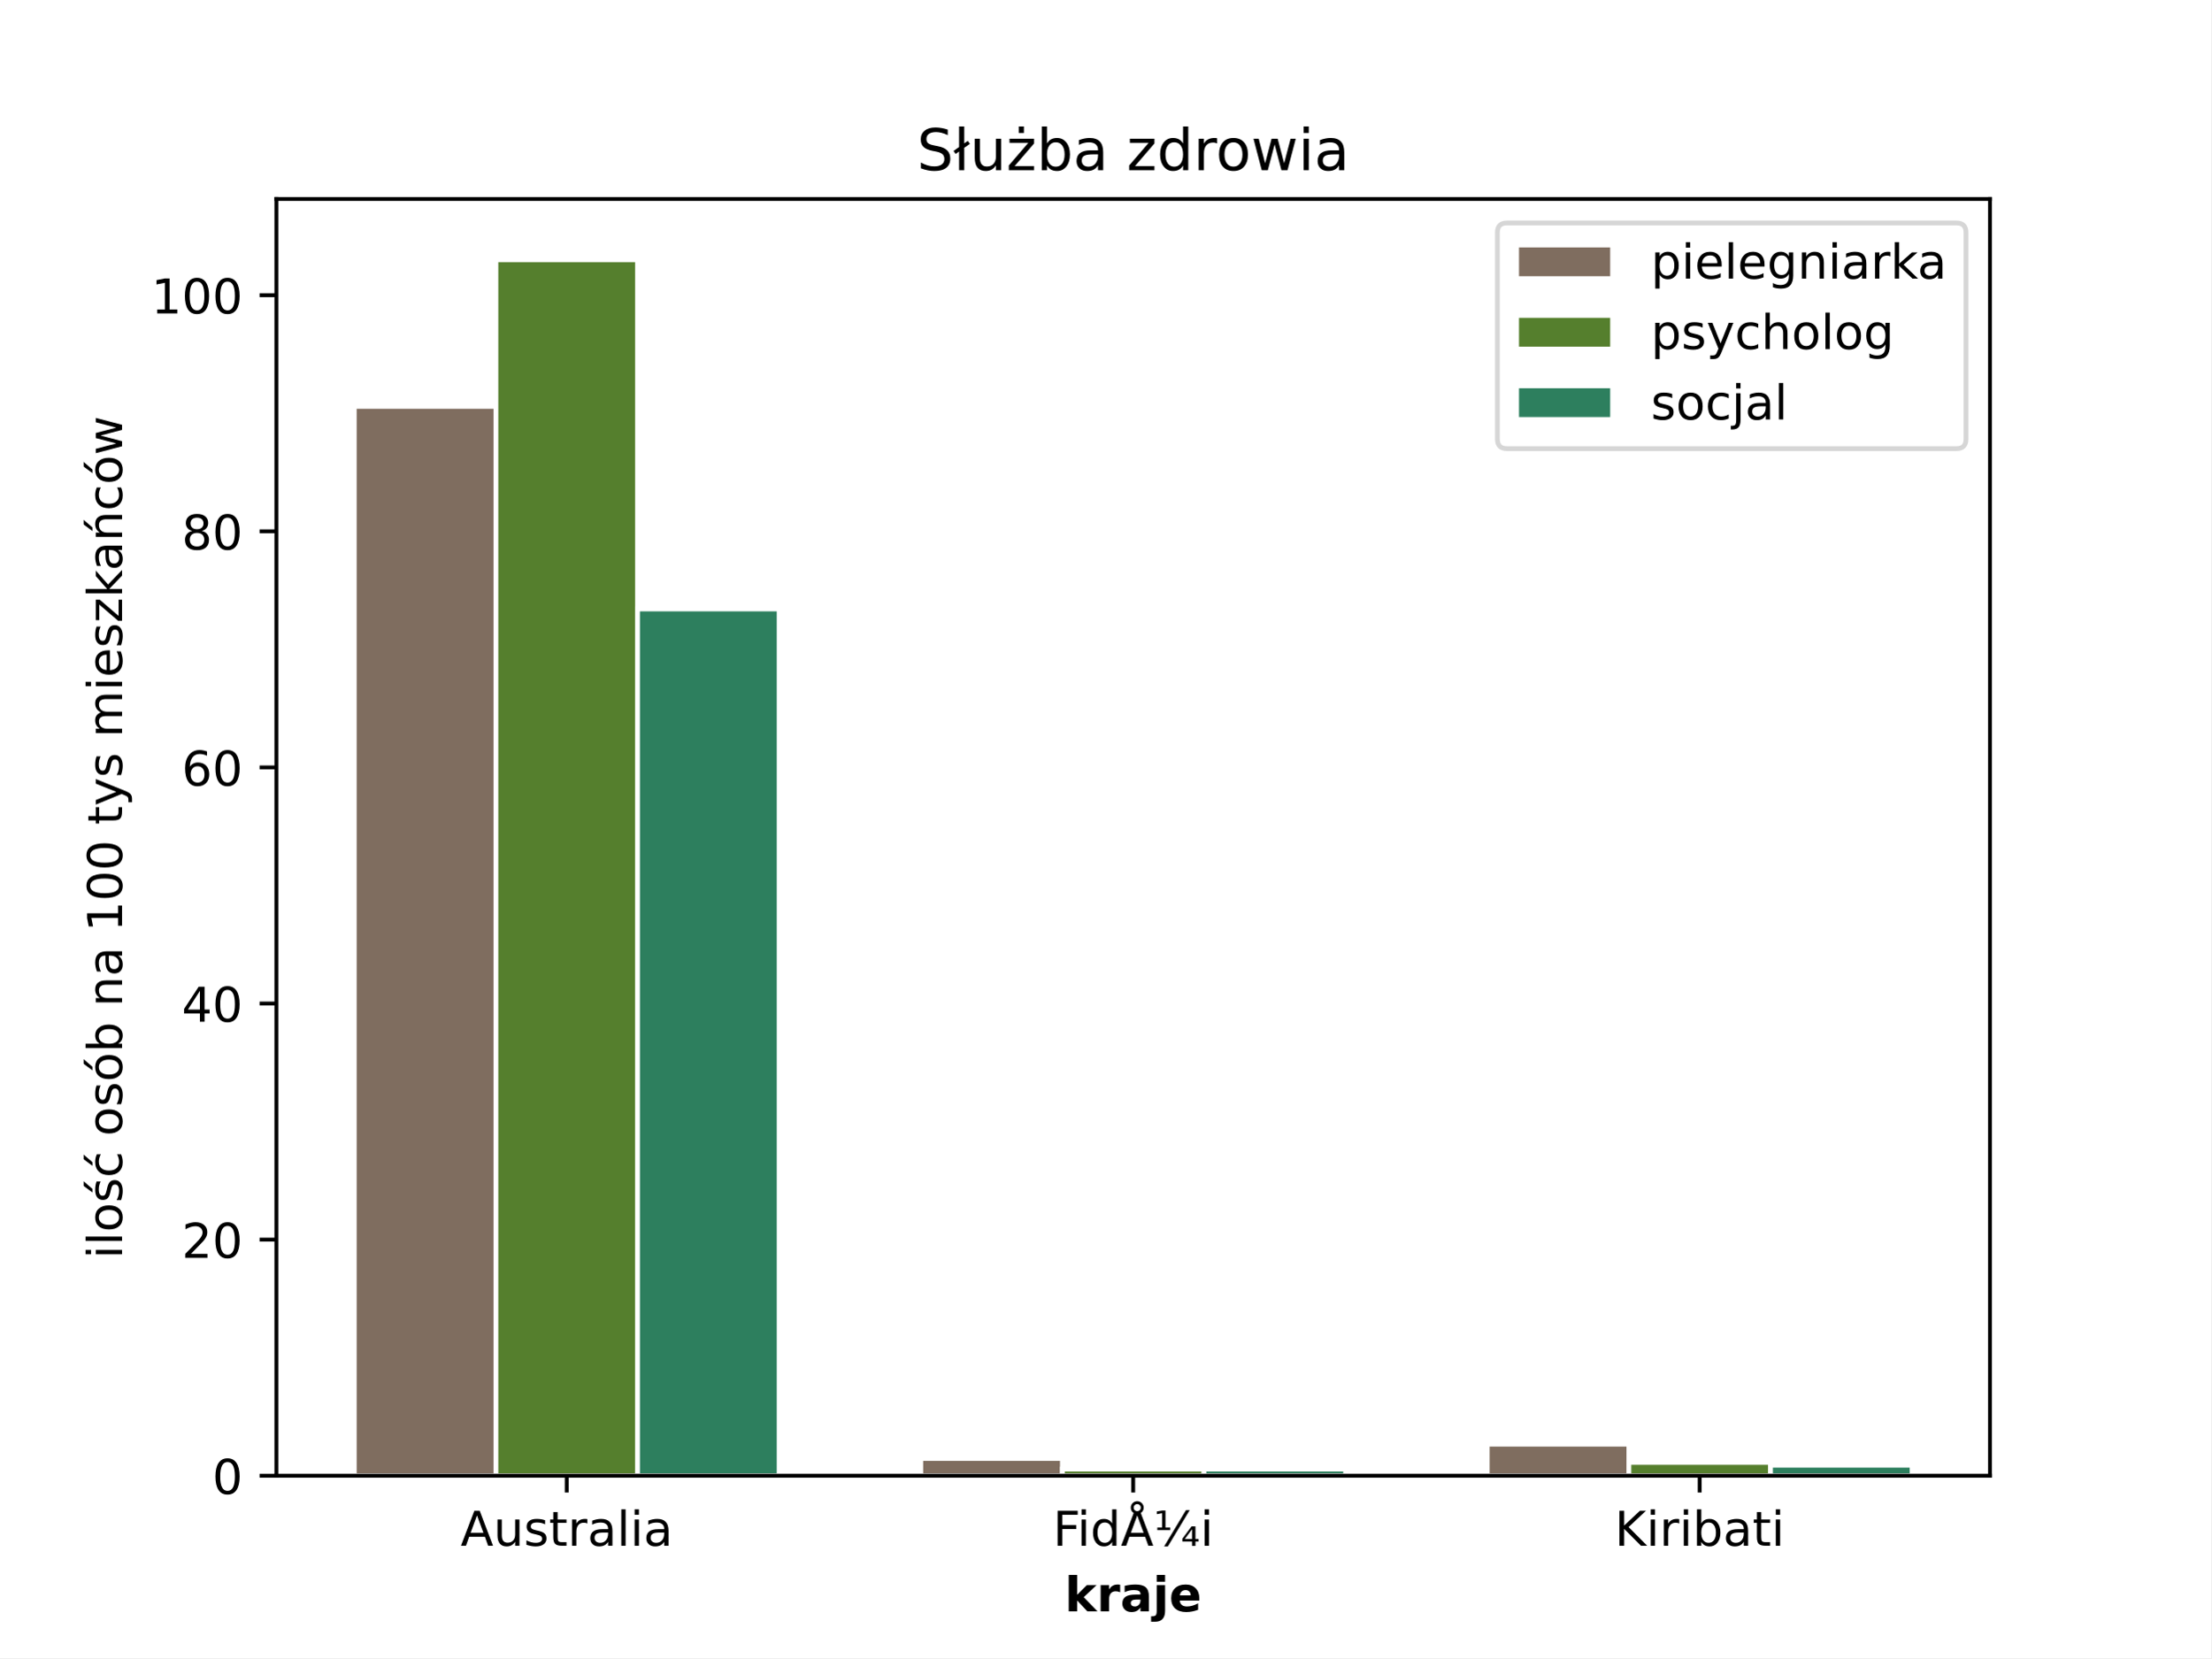
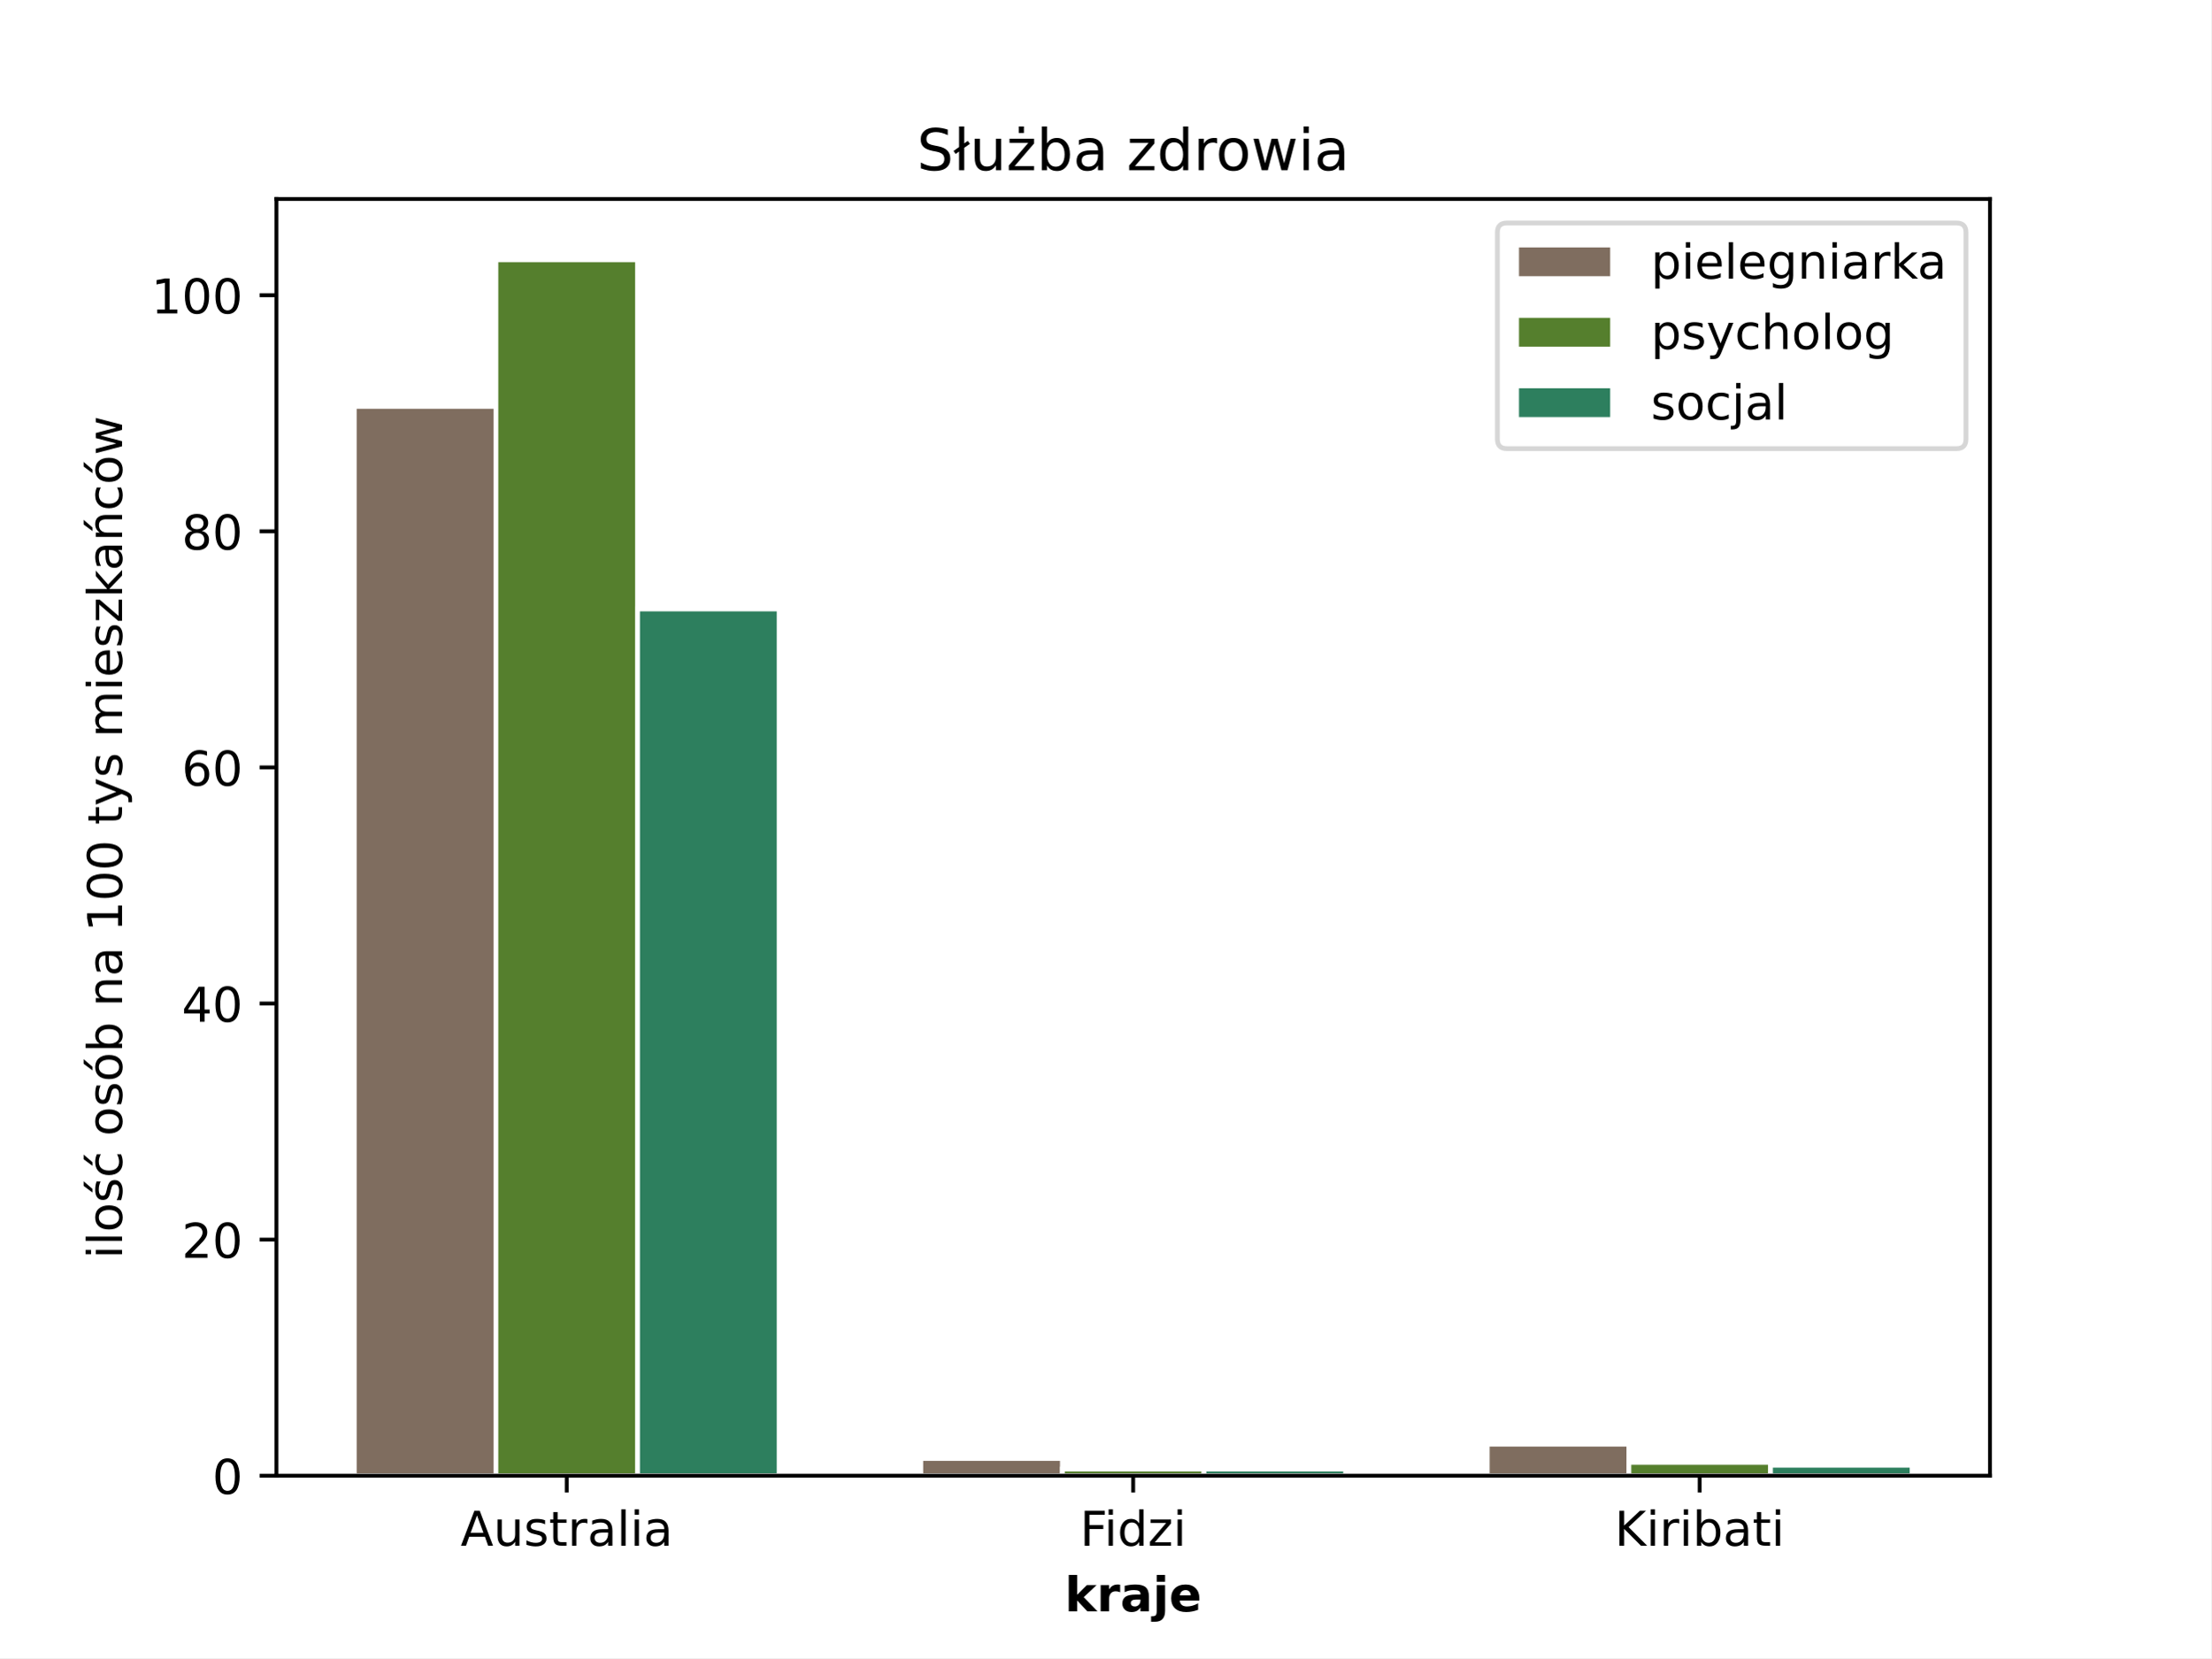
<svg xmlns="http://www.w3.org/2000/svg" xmlns:xlink="http://www.w3.org/1999/xlink" height="345.6pt" version="1.1" viewBox="0 0 460.8 345.6" width="460.8pt">
  <defs>
    <style type="text/css">*{stroke-linecap:butt;stroke-linejoin:round;}</style>
  </defs>
  <g id="figure_1">
    <g id="patch_1">
      <path d="M 0 345.6  L 460.8 345.6  L 460.8 0  L 0 0  z " style="fill:#ffffff;" />
    </g>
    <g id="axes_1">
      <g id="patch_2">
        <path d="M 57.6 307.584  L 414.72 307.584  L 414.72 41.472  L 57.6 41.472  z " style="fill:#ffffff;" />
      </g>
      <g id="patch_3">
-         <path clip-path="url(#p9a689de238)" d="M 73.833 307.584  L 103.347 307.584  L 103.347 84.704  L 73.833 84.704  z " style="fill:#7f6d5f;stroke:#ffffff;stroke-linejoin:miter;" />
+         <path clip-path="url(#p5cc551417f)" d="M 73.833 307.584  L 103.347 307.584  L 103.347 84.704  L 73.833 84.704  z " style="fill:#7f6d5f;stroke:#ffffff;stroke-linejoin:miter;" />
      </g>
      <g id="patch_4">
-         <path clip-path="url(#p9a689de238)" d="M 191.889 307.584  L 221.403 307.584  L 221.403 303.992  L 191.889 303.992  z " style="fill:#7f6d5f;stroke:#ffffff;stroke-linejoin:miter;" />
+         <path clip-path="url(#p5cc551417f)" d="M 191.889 307.584  L 221.403 307.584  L 221.403 303.992  L 191.889 303.992  z " style="fill:#7f6d5f;stroke:#ffffff;stroke-linejoin:miter;" />
      </g>
      <g id="patch_5">
-         <path clip-path="url(#p9a689de238)" d="M 309.945 307.584  L 339.459 307.584  L 339.459 301.014  L 309.945 301.014  z " style="fill:#7f6d5f;stroke:#ffffff;stroke-linejoin:miter;" />
+         <path clip-path="url(#p5cc551417f)" d="M 309.945 307.584  L 339.459 307.584  L 339.459 301.014  L 309.945 301.014  z " style="fill:#7f6d5f;stroke:#ffffff;stroke-linejoin:miter;" />
      </g>
      <g id="patch_6">
-         <path clip-path="url(#p9a689de238)" d="M 103.347 307.584  L 132.861 307.584  L 132.861 54.144  L 103.347 54.144  z " style="fill:#557f2d;stroke:#ffffff;stroke-linejoin:miter;" />
+         <path clip-path="url(#p5cc551417f)" d="M 103.347 307.584  L 132.861 307.584  L 132.861 54.144  L 103.347 54.144  z " style="fill:#557f2d;stroke:#ffffff;stroke-linejoin:miter;" />
      </g>
      <g id="patch_7">
-         <path clip-path="url(#p9a689de238)" d="M 221.403 307.584  L 250.917 307.584  L 250.917 306.206  L 221.403 306.206  z " style="fill:#557f2d;stroke:#ffffff;stroke-linejoin:miter;" />
+         <path clip-path="url(#p5cc551417f)" d="M 221.403 307.584  L 250.917 307.584  L 250.917 306.206  L 221.403 306.206  z " style="fill:#557f2d;stroke:#ffffff;stroke-linejoin:miter;" />
      </g>
      <g id="patch_8">
-         <path clip-path="url(#p9a689de238)" d="M 339.459 307.584  L 368.973 307.584  L 368.973 304.804  L 339.459 304.804  z " style="fill:#557f2d;stroke:#ffffff;stroke-linejoin:miter;" />
+         <path clip-path="url(#p5cc551417f)" d="M 339.459 307.584  L 368.973 307.584  L 368.973 304.804  L 339.459 304.804  z " style="fill:#557f2d;stroke:#ffffff;stroke-linejoin:miter;" />
      </g>
      <g id="patch_9">
-         <path clip-path="url(#p9a689de238)" d="M 132.861 307.584  L 162.375 307.584  L 162.375 126.928  L 132.861 126.928  z " style="fill:#2d7f5e;stroke:#ffffff;stroke-linejoin:miter;" />
+         <path clip-path="url(#p5cc551417f)" d="M 132.861 307.584  L 162.375 307.584  L 162.375 126.928  L 132.861 126.928  z " style="fill:#2d7f5e;stroke:#ffffff;stroke-linejoin:miter;" />
      </g>
      <g id="patch_10">
-         <path clip-path="url(#p9a689de238)" d="M 250.917 307.584  L 280.431 307.584  L 280.431 306.206  L 250.917 306.206  z " style="fill:#2d7f5e;stroke:#ffffff;stroke-linejoin:miter;" />
+         <path clip-path="url(#p5cc551417f)" d="M 250.917 307.584  L 280.431 307.584  L 280.431 306.206  L 250.917 306.206  z " style="fill:#2d7f5e;stroke:#ffffff;stroke-linejoin:miter;" />
      </g>
      <g id="patch_11">
-         <path clip-path="url(#p9a689de238)" d="M 368.973 307.584  L 398.487 307.584  L 398.487 305.394  L 368.973 305.394  z " style="fill:#2d7f5e;stroke:#ffffff;stroke-linejoin:miter;" />
+         <path clip-path="url(#p5cc551417f)" d="M 368.973 307.584  L 398.487 307.584  L 398.487 305.394  L 368.973 305.394  z " style="fill:#2d7f5e;stroke:#ffffff;stroke-linejoin:miter;" />
      </g>
      <g id="matplotlib.axis_1">
        <g id="xtick_1">
          <g id="line2d_1">
            <defs>
-               <path d="M 0 0  L 0 3.5  " id="mf255cc806e" style="stroke:#000000;stroke-width:0.8;" />
-             </defs>
-             <g>
-               <use style="stroke:#000000;stroke-width:0.8;" x="118.104" xlink:href="#mf255cc806e" y="307.584" />
+               <path d="M 0 0  L 0 3.5  " id="m76ee3e39fb" style="stroke:#000000;stroke-width:0.8;" />
+             </defs>
+             <g>
+               <use style="stroke:#000000;stroke-width:0.8;" x="118.104" xlink:href="#m76ee3e39fb" y="307.584" />
            </g>
          </g>
          <g id="text_1">
            <g transform="translate(95.98818 322.1824)scale(0.1 -0.1)">
              <defs>
                <path d="M 34.188 63.188  L 20.797 26.906  L 47.609 26.906  z M 28.609 72.906  L 39.797 72.906  L 67.578 0  L 57.328 0  L 50.688 18.703  L 17.828 18.703  L 11.188 0  L 0.781 0  z " id="DejaVuSans-65" />
                <path d="M 8.5 21.578  L 8.5 54.688  L 17.484 54.688  L 17.484 21.922  Q 17.484 14.156 20.5 10.266  Q 23.531 6.391 29.594 6.391  Q 36.859 6.391 41.078 11.031  Q 45.312 15.672 45.312 23.688  L 45.312 54.688  L 54.297 54.688  L 54.297 0  L 45.312 0  L 45.312 8.406  Q 42.047 3.422 37.719 1  Q 33.406 -1.422 27.688 -1.422  Q 18.266 -1.422 13.375 4.438  Q 8.5 10.297 8.5 21.578  z M 31.109 56  z " id="DejaVuSans-117" />
                <path d="M 44.281 53.078  L 44.281 44.578  Q 40.484 46.531 36.375 47.5  Q 32.281 48.484 27.875 48.484  Q 21.188 48.484 17.844 46.438  Q 14.5 44.391 14.5 40.281  Q 14.5 37.156 16.891 35.375  Q 19.281 33.594 26.516 31.984  L 29.594 31.297  Q 39.156 29.25 43.188 25.516  Q 47.219 21.781 47.219 15.094  Q 47.219 7.469 41.188 3.016  Q 35.156 -1.422 24.609 -1.422  Q 20.219 -1.422 15.453 -0.562  Q 10.688 0.297 5.422 2  L 5.422 11.281  Q 10.406 8.688 15.234 7.391  Q 20.062 6.109 24.812 6.109  Q 31.156 6.109 34.562 8.281  Q 37.984 10.453 37.984 14.406  Q 37.984 18.062 35.516 20.016  Q 33.062 21.969 24.703 23.781  L 21.578 24.516  Q 13.234 26.266 9.516 29.906  Q 5.812 33.547 5.812 39.891  Q 5.812 47.609 11.281 51.797  Q 16.75 56 26.812 56  Q 31.781 56 36.172 55.266  Q 40.578 54.547 44.281 53.078  z " id="DejaVuSans-115" />
                <path d="M 18.312 70.219  L 18.312 54.688  L 36.812 54.688  L 36.812 47.703  L 18.312 47.703  L 18.312 18.016  Q 18.312 11.328 20.141 9.422  Q 21.969 7.516 27.594 7.516  L 36.812 7.516  L 36.812 0  L 27.594 0  Q 17.188 0 13.234 3.875  Q 9.281 7.766 9.281 18.016  L 9.281 47.703  L 2.688 47.703  L 2.688 54.688  L 9.281 54.688  L 9.281 70.219  z " id="DejaVuSans-116" />
                <path d="M 41.109 46.297  Q 39.594 47.172 37.812 47.578  Q 36.031 48 33.891 48  Q 26.266 48 22.188 43.047  Q 18.109 38.094 18.109 28.812  L 18.109 0  L 9.078 0  L 9.078 54.688  L 18.109 54.688  L 18.109 46.188  Q 20.953 51.172 25.484 53.578  Q 30.031 56 36.531 56  Q 37.453 56 38.578 55.875  Q 39.703 55.766 41.062 55.516  z " id="DejaVuSans-114" />
                <path d="M 34.281 27.484  Q 23.391 27.484 19.188 25  Q 14.984 22.516 14.984 16.5  Q 14.984 11.719 18.141 8.906  Q 21.297 6.109 26.703 6.109  Q 34.188 6.109 38.703 11.406  Q 43.219 16.703 43.219 25.484  L 43.219 27.484  z M 52.203 31.203  L 52.203 0  L 43.219 0  L 43.219 8.297  Q 40.141 3.328 35.547 0.953  Q 30.953 -1.422 24.312 -1.422  Q 15.922 -1.422 10.953 3.297  Q 6 8.016 6 15.922  Q 6 25.141 12.172 29.828  Q 18.359 34.516 30.609 34.516  L 43.219 34.516  L 43.219 35.406  Q 43.219 41.609 39.141 45  Q 35.062 48.391 27.688 48.391  Q 23 48.391 18.547 47.266  Q 14.109 46.141 10.016 43.891  L 10.016 52.203  Q 14.938 54.109 19.578 55.047  Q 24.219 56 28.609 56  Q 40.484 56 46.344 49.844  Q 52.203 43.703 52.203 31.203  z " id="DejaVuSans-97" />
                <path d="M 9.422 75.984  L 18.406 75.984  L 18.406 0  L 9.422 0  z " id="DejaVuSans-108" />
                <path d="M 9.422 54.688  L 18.406 54.688  L 18.406 0  L 9.422 0  z M 9.422 75.984  L 18.406 75.984  L 18.406 64.594  L 9.422 64.594  z " id="DejaVuSans-105" />
              </defs>
              <use xlink:href="#DejaVuSans-65" />
              <use x="68.408" xlink:href="#DejaVuSans-117" />
              <use x="131.787" xlink:href="#DejaVuSans-115" />
              <use x="183.887" xlink:href="#DejaVuSans-116" />
              <use x="223.096" xlink:href="#DejaVuSans-114" />
              <use x="264.209" xlink:href="#DejaVuSans-97" />
              <use x="325.488" xlink:href="#DejaVuSans-108" />
              <use x="353.271" xlink:href="#DejaVuSans-105" />
              <use x="381.055" xlink:href="#DejaVuSans-97" />
            </g>
          </g>
        </g>
        <g id="xtick_2">
          <g id="line2d_2">
            <g>
-               <use style="stroke:#000000;stroke-width:0.8;" x="236.16" xlink:href="#mf255cc806e" y="307.584" />
+               <use style="stroke:#000000;stroke-width:0.8;" x="236.16" xlink:href="#m76ee3e39fb" y="307.584" />
            </g>
          </g>
          <g id="text_2">
-             <g transform="translate(219.428 322.1824)scale(0.1 -0.1)">
+             <g transform="translate(225.0702 322.1824)scale(0.1 -0.1)">
              <defs>
                <path d="M 9.812 72.906  L 51.703 72.906  L 51.703 64.594  L 19.672 64.594  L 19.672 43.109  L 48.578 43.109  L 48.578 34.812  L 19.672 34.812  L 19.672 0  L 9.812 0  z " id="DejaVuSans-70" />
                <path d="M 45.406 46.391  L 45.406 75.984  L 54.391 75.984  L 54.391 0  L 45.406 0  L 45.406 8.203  Q 42.578 3.328 38.25 0.953  Q 33.938 -1.422 27.875 -1.422  Q 17.969 -1.422 11.734 6.484  Q 5.516 14.406 5.516 27.297  Q 5.516 40.188 11.734 48.094  Q 17.969 56 27.875 56  Q 33.938 56 38.25 53.625  Q 42.578 51.266 45.406 46.391  z M 14.797 27.297  Q 14.797 17.391 18.875 11.75  Q 22.953 6.109 30.078 6.109  Q 37.203 6.109 41.297 11.75  Q 45.406 17.391 45.406 27.297  Q 45.406 37.203 41.297 42.844  Q 37.203 48.484 30.078 48.484  Q 22.953 48.484 18.875 42.844  Q 14.797 37.203 14.797 27.297  z " id="DejaVuSans-100" />
-                 <path d="M 41.609 79.391  Q 41.609 82.469 39.422 84.641  Q 37.25 86.812 34.188 86.812  Q 31.062 86.812 28.938 84.688  Q 26.812 82.562 26.812 79.391  Q 26.812 76.312 28.953 74.156  Q 31.109 72.016 34.188 72.016  Q 37.25 72.016 39.422 74.156  Q 41.609 76.312 41.609 79.391  z M 34.188 63.188  L 20.906 26.906  L 47.516 26.906  z M 26.812 68.219  Q 23.828 70.219 22.312 73.016  Q 20.797 75.828 20.797 79.391  Q 20.797 85.016 24.672 88.922  Q 28.562 92.828 34.188 92.828  Q 39.75 92.828 43.672 88.891  Q 47.609 84.969 47.609 79.391  Q 47.609 75.984 46.062 73.094  Q 44.531 70.219 41.609 68.219  L 67.578 0  L 57.328 0  L 50.688 18.703  L 17.828 18.703  L 11.188 0  L 0.781 0  z " id="DejaVuSans-197" />
-                 <path d="M 7.625 37.984  L 17.578 37.984  L 17.578 67.828  L 6.688 65.828  L 6.688 71.484  L 17.922 73.391  L 24.609 73.391  L 24.609 37.984  L 34.625 37.984  L 34.625 32.625  L 7.625 32.625  z M 80.047 34.484  L 64.953 14.016  L 80.047 14.016  z M 78.969 40.391  L 87.078 40.391  L 87.078 14.016  L 93.672 14.016  L 93.672 8.703  L 87.078 8.703  L 87.078 -0.375  L 80.047 -0.375  L 80.047 8.703  L 59.828 8.703  L 59.828 14.609  z M 67.328 74.219  L 75.141 74.219  L 29.625 -1.422  L 21.812 -1.422  z " id="DejaVuSans-188" />
+                 <path d="M 5.516 54.688  L 48.188 54.688  L 48.188 46.484  L 14.406 7.172  L 48.188 7.172  L 48.188 0  L 4.297 0  L 4.297 8.203  L 38.094 47.516  L 5.516 47.516  z " id="DejaVuSans-122" />
              </defs>
              <use xlink:href="#DejaVuSans-70" />
              <use x="50.27" xlink:href="#DejaVuSans-105" />
              <use x="78.053" xlink:href="#DejaVuSans-100" />
-               <use x="141.529" xlink:href="#DejaVuSans-197" />
-               <use x="209.938" xlink:href="#DejaVuSans-188" />
-               <use x="306.861" xlink:href="#DejaVuSans-105" />
+               <use x="141.529" xlink:href="#DejaVuSans-122" />
+               <use x="194.02" xlink:href="#DejaVuSans-105" />
            </g>
          </g>
        </g>
        <g id="xtick_3">
          <g id="line2d_3">
            <g>
-               <use style="stroke:#000000;stroke-width:0.8;" x="354.216" xlink:href="#mf255cc806e" y="307.584" />
+               <use style="stroke:#000000;stroke-width:0.8;" x="354.216" xlink:href="#m76ee3e39fb" y="307.584" />
            </g>
          </g>
          <g id="text_3">
            <g transform="translate(336.5162 322.1824)scale(0.1 -0.1)">
              <defs>
                <path d="M 9.812 72.906  L 19.672 72.906  L 19.672 42.094  L 52.391 72.906  L 65.094 72.906  L 28.906 38.922  L 67.672 0  L 54.688 0  L 19.672 35.109  L 19.672 0  L 9.812 0  z " id="DejaVuSans-75" />
                <path d="M 48.688 27.297  Q 48.688 37.203 44.609 42.844  Q 40.531 48.484 33.406 48.484  Q 26.266 48.484 22.188 42.844  Q 18.109 37.203 18.109 27.297  Q 18.109 17.391 22.188 11.75  Q 26.266 6.109 33.406 6.109  Q 40.531 6.109 44.609 11.75  Q 48.688 17.391 48.688 27.297  z M 18.109 46.391  Q 20.953 51.266 25.266 53.625  Q 29.594 56 35.594 56  Q 45.562 56 51.781 48.094  Q 58.016 40.188 58.016 27.297  Q 58.016 14.406 51.781 6.484  Q 45.562 -1.422 35.594 -1.422  Q 29.594 -1.422 25.266 0.953  Q 20.953 3.328 18.109 8.203  L 18.109 0  L 9.078 0  L 9.078 75.984  L 18.109 75.984  z " id="DejaVuSans-98" />
              </defs>
              <use xlink:href="#DejaVuSans-75" />
              <use x="65.576" xlink:href="#DejaVuSans-105" />
              <use x="93.359" xlink:href="#DejaVuSans-114" />
              <use x="134.473" xlink:href="#DejaVuSans-105" />
              <use x="162.256" xlink:href="#DejaVuSans-98" />
              <use x="225.732" xlink:href="#DejaVuSans-97" />
              <use x="287.012" xlink:href="#DejaVuSans-116" />
              <use x="326.221" xlink:href="#DejaVuSans-105" />
            </g>
          </g>
        </g>
        <g id="text_4">
          <g transform="translate(221.8897 335.8606)scale(0.1 -0.1)">
            <defs>
              <path d="M 8.406 75.984  L 25.875 75.984  L 25.875 34.625  L 46 54.688  L 66.312 54.688  L 39.594 29.594  L 68.406 0  L 47.219 0  L 25.875 22.797  L 25.875 0  L 8.406 0  z " id="DejaVuSans-Bold-107" />
              <path d="M 49.031 39.797  Q 46.734 40.875 44.453 41.375  Q 42.188 41.891 39.891 41.891  Q 33.156 41.891 29.516 37.562  Q 25.875 33.25 25.875 25.203  L 25.875 0  L 8.406 0  L 8.406 54.688  L 25.875 54.688  L 25.875 45.703  Q 29.25 51.078 33.609 53.531  Q 37.984 56 44.094 56  Q 44.969 56 45.984 55.922  Q 47.016 55.859 48.969 55.609  z " id="DejaVuSans-Bold-114" />
              <path d="M 32.906 24.609  Q 27.438 24.609 24.672 22.75  Q 21.922 20.906 21.922 17.281  Q 21.922 13.969 24.141 12.078  Q 26.375 10.203 30.328 10.203  Q 35.25 10.203 38.625 13.734  Q 42 17.281 42 22.609  L 42 24.609  z M 59.625 31.203  L 59.625 0  L 42 0  L 42 8.109  Q 38.484 3.125 34.078 0.844  Q 29.688 -1.422 23.391 -1.422  Q 14.891 -1.422 9.594 3.531  Q 4.297 8.5 4.297 16.406  Q 4.297 26.031 10.906 30.516  Q 17.531 35.016 31.688 35.016  L 42 35.016  L 42 36.375  Q 42 40.531 38.719 42.453  Q 35.453 44.391 28.516 44.391  Q 22.906 44.391 18.062 43.266  Q 13.234 42.141 9.078 39.891  L 9.078 53.219  Q 14.703 54.594 20.359 55.297  Q 26.031 56 31.688 56  Q 46.484 56 53.047 50.172  Q 59.625 44.344 59.625 31.203  z " id="DejaVuSans-Bold-97" />
              <path d="M 8.406 54.688  L 25.875 54.688  L 25.875 0.984  Q 25.875 -10.016 20.594 -15.797  Q 15.328 -21.578 5.328 -21.578  L -3.328 -21.578  L -3.328 -10.109  L -0.297 -10.109  Q 4.688 -10.109 6.547 -7.859  Q 8.406 -5.609 8.406 0.984  z M 8.406 75.984  L 25.875 75.984  L 25.875 61.719  L 8.406 61.719  z " id="DejaVuSans-Bold-106" />
              <path d="M 62.984 27.484  L 62.984 22.516  L 22.125 22.516  Q 22.75 16.359 26.562 13.281  Q 30.375 10.203 37.203 10.203  Q 42.719 10.203 48.5 11.844  Q 54.297 13.484 60.406 16.797  L 60.406 3.328  Q 54.203 0.984 48 -0.219  Q 41.797 -1.422 35.594 -1.422  Q 20.75 -1.422 12.516 6.125  Q 4.297 13.672 4.297 27.297  Q 4.297 40.672 12.375 48.328  Q 20.453 56 34.625 56  Q 47.516 56 55.25 48.234  Q 62.984 40.484 62.984 27.484  z M 45.016 33.297  Q 45.016 38.281 42.109 41.328  Q 39.203 44.391 34.516 44.391  Q 29.438 44.391 26.266 41.531  Q 23.094 38.672 22.312 33.297  z " id="DejaVuSans-Bold-101" />
            </defs>
            <use xlink:href="#DejaVuSans-Bold-107" />
            <use x="66.504" xlink:href="#DejaVuSans-Bold-114" />
            <use x="115.82" xlink:href="#DejaVuSans-Bold-97" />
            <use x="183.301" xlink:href="#DejaVuSans-Bold-106" />
            <use x="217.578" xlink:href="#DejaVuSans-Bold-101" />
          </g>
        </g>
      </g>
      <g id="matplotlib.axis_2">
        <g id="ytick_1">
          <g id="line2d_4">
            <defs>
-               <path d="M 0 0  L -3.5 0  " id="m9e3d718d9e" style="stroke:#000000;stroke-width:0.8;" />
-             </defs>
-             <g>
-               <use style="stroke:#000000;stroke-width:0.8;" x="57.6" xlink:href="#m9e3d718d9e" y="307.584" />
+               <path d="M 0 0  L -3.5 0  " id="mdf04729b41" style="stroke:#000000;stroke-width:0.8;" />
+             </defs>
+             <g>
+               <use style="stroke:#000000;stroke-width:0.8;" x="57.6" xlink:href="#mdf04729b41" y="307.584" />
            </g>
          </g>
          <g id="text_5">
            <g transform="translate(44.2375 311.3832)scale(0.1 -0.1)">
              <defs>
                <path d="M 31.781 66.406  Q 24.172 66.406 20.328 58.906  Q 16.5 51.422 16.5 36.375  Q 16.5 21.391 20.328 13.891  Q 24.172 6.391 31.781 6.391  Q 39.453 6.391 43.281 13.891  Q 47.125 21.391 47.125 36.375  Q 47.125 51.422 43.281 58.906  Q 39.453 66.406 31.781 66.406  z M 31.781 74.219  Q 44.047 74.219 50.516 64.516  Q 56.984 54.828 56.984 36.375  Q 56.984 17.969 50.516 8.266  Q 44.047 -1.422 31.781 -1.422  Q 19.531 -1.422 13.062 8.266  Q 6.594 17.969 6.594 36.375  Q 6.594 54.828 13.062 64.516  Q 19.531 74.219 31.781 74.219  z " id="DejaVuSans-48" />
              </defs>
              <use xlink:href="#DejaVuSans-48" />
            </g>
          </g>
        </g>
        <g id="ytick_2">
          <g id="line2d_5">
            <g>
-               <use style="stroke:#000000;stroke-width:0.8;" x="57.6" xlink:href="#m9e3d718d9e" y="258.372" />
+               <use style="stroke:#000000;stroke-width:0.8;" x="57.6" xlink:href="#mdf04729b41" y="258.372" />
            </g>
          </g>
          <g id="text_6">
            <g transform="translate(37.875 262.1716)scale(0.1 -0.1)">
              <defs>
                <path d="M 19.188 8.297  L 53.609 8.297  L 53.609 0  L 7.328 0  L 7.328 8.297  Q 12.938 14.109 22.625 23.891  Q 32.328 33.688 34.812 36.531  Q 39.547 41.844 41.422 45.531  Q 43.312 49.219 43.312 52.781  Q 43.312 58.594 39.234 62.25  Q 35.156 65.922 28.609 65.922  Q 23.969 65.922 18.812 64.312  Q 13.672 62.703 7.812 59.422  L 7.812 69.391  Q 13.766 71.781 18.938 73  Q 24.125 74.219 28.422 74.219  Q 39.75 74.219 46.484 68.547  Q 53.219 62.891 53.219 53.422  Q 53.219 48.922 51.531 44.891  Q 49.859 40.875 45.406 35.406  Q 44.188 33.984 37.641 27.219  Q 31.109 20.453 19.188 8.297  z " id="DejaVuSans-50" />
              </defs>
              <use xlink:href="#DejaVuSans-50" />
              <use x="63.623" xlink:href="#DejaVuSans-48" />
            </g>
          </g>
        </g>
        <g id="ytick_3">
          <g id="line2d_6">
            <g>
-               <use style="stroke:#000000;stroke-width:0.8;" x="57.6" xlink:href="#m9e3d718d9e" y="209.161" />
+               <use style="stroke:#000000;stroke-width:0.8;" x="57.6" xlink:href="#mdf04729b41" y="209.161" />
            </g>
          </g>
          <g id="text_7">
            <g transform="translate(37.875 212.9599)scale(0.1 -0.1)">
              <defs>
                <path d="M 37.797 64.312  L 12.891 25.391  L 37.797 25.391  z M 35.203 72.906  L 47.609 72.906  L 47.609 25.391  L 58.016 25.391  L 58.016 17.188  L 47.609 17.188  L 47.609 0  L 37.797 0  L 37.797 17.188  L 4.891 17.188  L 4.891 26.703  z " id="DejaVuSans-52" />
              </defs>
              <use xlink:href="#DejaVuSans-52" />
              <use x="63.623" xlink:href="#DejaVuSans-48" />
            </g>
          </g>
        </g>
        <g id="ytick_4">
          <g id="line2d_7">
            <g>
-               <use style="stroke:#000000;stroke-width:0.8;" x="57.6" xlink:href="#m9e3d718d9e" y="159.949" />
+               <use style="stroke:#000000;stroke-width:0.8;" x="57.6" xlink:href="#mdf04729b41" y="159.949" />
            </g>
          </g>
          <g id="text_8">
            <g transform="translate(37.875 163.7483)scale(0.1 -0.1)">
              <defs>
                <path d="M 33.016 40.375  Q 26.375 40.375 22.484 35.828  Q 18.609 31.297 18.609 23.391  Q 18.609 15.531 22.484 10.953  Q 26.375 6.391 33.016 6.391  Q 39.656 6.391 43.531 10.953  Q 47.406 15.531 47.406 23.391  Q 47.406 31.297 43.531 35.828  Q 39.656 40.375 33.016 40.375  z M 52.594 71.297  L 52.594 62.312  Q 48.875 64.062 45.094 64.984  Q 41.312 65.922 37.594 65.922  Q 27.828 65.922 22.672 59.328  Q 17.531 52.734 16.797 39.406  Q 19.672 43.656 24.016 45.922  Q 28.375 48.188 33.594 48.188  Q 44.578 48.188 50.953 41.516  Q 57.328 34.859 57.328 23.391  Q 57.328 12.156 50.688 5.359  Q 44.047 -1.422 33.016 -1.422  Q 20.359 -1.422 13.672 8.266  Q 6.984 17.969 6.984 36.375  Q 6.984 53.656 15.188 63.938  Q 23.391 74.219 37.203 74.219  Q 40.922 74.219 44.703 73.484  Q 48.484 72.75 52.594 71.297  z " id="DejaVuSans-54" />
              </defs>
              <use xlink:href="#DejaVuSans-54" />
              <use x="63.623" xlink:href="#DejaVuSans-48" />
            </g>
          </g>
        </g>
        <g id="ytick_5">
          <g id="line2d_8">
            <g>
-               <use style="stroke:#000000;stroke-width:0.8;" x="57.6" xlink:href="#m9e3d718d9e" y="110.737" />
+               <use style="stroke:#000000;stroke-width:0.8;" x="57.6" xlink:href="#mdf04729b41" y="110.737" />
            </g>
          </g>
          <g id="text_9">
            <g transform="translate(37.875 114.5366)scale(0.1 -0.1)">
              <defs>
                <path d="M 31.781 34.625  Q 24.75 34.625 20.719 30.859  Q 16.703 27.094 16.703 20.516  Q 16.703 13.922 20.719 10.156  Q 24.75 6.391 31.781 6.391  Q 38.812 6.391 42.859 10.172  Q 46.922 13.969 46.922 20.516  Q 46.922 27.094 42.891 30.859  Q 38.875 34.625 31.781 34.625  z M 21.922 38.812  Q 15.578 40.375 12.031 44.719  Q 8.5 49.078 8.5 55.328  Q 8.5 64.062 14.719 69.141  Q 20.953 74.219 31.781 74.219  Q 42.672 74.219 48.875 69.141  Q 55.078 64.062 55.078 55.328  Q 55.078 49.078 51.531 44.719  Q 48 40.375 41.703 38.812  Q 48.828 37.156 52.797 32.312  Q 56.781 27.484 56.781 20.516  Q 56.781 9.906 50.312 4.234  Q 43.844 -1.422 31.781 -1.422  Q 19.734 -1.422 13.25 4.234  Q 6.781 9.906 6.781 20.516  Q 6.781 27.484 10.781 32.312  Q 14.797 37.156 21.922 38.812  z M 18.312 54.391  Q 18.312 48.734 21.844 45.562  Q 25.391 42.391 31.781 42.391  Q 38.141 42.391 41.719 45.562  Q 45.312 48.734 45.312 54.391  Q 45.312 60.062 41.719 63.234  Q 38.141 66.406 31.781 66.406  Q 25.391 66.406 21.844 63.234  Q 18.312 60.062 18.312 54.391  z " id="DejaVuSans-56" />
              </defs>
              <use xlink:href="#DejaVuSans-56" />
              <use x="63.623" xlink:href="#DejaVuSans-48" />
            </g>
          </g>
        </g>
        <g id="ytick_6">
          <g id="line2d_9">
            <g>
-               <use style="stroke:#000000;stroke-width:0.8;" x="57.6" xlink:href="#m9e3d718d9e" y="61.526" />
+               <use style="stroke:#000000;stroke-width:0.8;" x="57.6" xlink:href="#mdf04729b41" y="61.526" />
            </g>
          </g>
          <g id="text_10">
            <g transform="translate(31.5125 65.32497)scale(0.1 -0.1)">
              <defs>
                <path d="M 12.406 8.297  L 28.516 8.297  L 28.516 63.922  L 10.984 60.406  L 10.984 69.391  L 28.422 72.906  L 38.281 72.906  L 38.281 8.297  L 54.391 8.297  L 54.391 0  L 12.406 0  z " id="DejaVuSans-49" />
              </defs>
              <use xlink:href="#DejaVuSans-49" />
              <use x="63.623" xlink:href="#DejaVuSans-48" />
              <use x="127.246" xlink:href="#DejaVuSans-48" />
            </g>
          </g>
        </g>
        <g id="text_11">
          <g transform="translate(25.43281 262.3663)rotate(-90)scale(0.1 -0.1)">
            <defs>
              <path d="M 30.609 48.391  Q 23.391 48.391 19.188 42.75  Q 14.984 37.109 14.984 27.297  Q 14.984 17.484 19.156 11.844  Q 23.344 6.203 30.609 6.203  Q 37.797 6.203 41.984 11.859  Q 46.188 17.531 46.188 27.297  Q 46.188 37.016 41.984 42.703  Q 37.797 48.391 30.609 48.391  z M 30.609 56  Q 42.328 56 49.016 48.375  Q 55.719 40.766 55.719 27.297  Q 55.719 13.875 49.016 6.219  Q 42.328 -1.422 30.609 -1.422  Q 18.844 -1.422 12.172 6.219  Q 5.516 13.875 5.516 27.297  Q 5.516 40.766 12.172 48.375  Q 18.844 56 30.609 56  z " id="DejaVuSans-111" />
              <path d="M 35.031 79.984  L 44.75 79.984  L 28.844 61.625  L 21.359 61.625  z M 44.281 53.078  L 44.281 44.578  Q 40.484 46.531 36.375 47.5  Q 32.281 48.484 27.875 48.484  Q 21.188 48.484 17.844 46.438  Q 14.5 44.391 14.5 40.281  Q 14.5 37.156 16.891 35.375  Q 19.281 33.594 26.516 31.984  L 29.594 31.297  Q 39.156 29.25 43.188 25.516  Q 47.219 21.781 47.219 15.094  Q 47.219 7.469 41.188 3.016  Q 35.156 -1.422 24.609 -1.422  Q 20.219 -1.422 15.453 -0.562  Q 10.688 0.297 5.422 2  L 5.422 11.281  Q 10.406 8.688 15.234 7.391  Q 20.062 6.109 24.812 6.109  Q 31.156 6.109 34.562 8.281  Q 37.984 10.453 37.984 14.406  Q 37.984 18.062 35.516 20.016  Q 33.062 21.969 24.703 23.781  L 21.578 24.516  Q 13.234 26.266 9.516 29.906  Q 5.812 33.547 5.812 39.891  Q 5.812 47.609 11.281 51.797  Q 16.75 56 26.812 56  Q 31.781 56 36.172 55.266  Q 40.578 54.547 44.281 53.078  z " id="DejaVuSans-347" />
              <path d="M 48.781 52.594  L 48.781 44.188  Q 44.969 46.297 41.141 47.344  Q 37.312 48.391 33.406 48.391  Q 24.656 48.391 19.812 42.844  Q 14.984 37.312 14.984 27.297  Q 14.984 17.281 19.812 11.734  Q 24.656 6.203 33.406 6.203  Q 37.312 6.203 41.141 7.25  Q 44.969 8.297 48.781 10.406  L 48.781 2.094  Q 45.016 0.344 40.984 -0.531  Q 36.969 -1.422 32.422 -1.422  Q 20.062 -1.422 12.781 6.344  Q 5.516 14.109 5.516 27.297  Q 5.516 40.672 12.859 48.328  Q 20.219 56 33.016 56  Q 37.156 56 41.109 55.141  Q 45.062 54.297 48.781 52.594  z M 38.531 79.984  L 48.25 79.984  L 32.344 61.625  L 24.859 61.625  z " id="DejaVuSans-263" />
              <path id="DejaVuSans-32" />
              <path d="M 30.609 48.391  Q 23.391 48.391 19.188 42.75  Q 14.984 37.109 14.984 27.297  Q 14.984 17.484 19.156 11.844  Q 23.344 6.203 30.609 6.203  Q 37.797 6.203 41.984 11.859  Q 46.188 17.531 46.188 27.297  Q 46.188 37.016 41.984 42.703  Q 37.797 48.391 30.609 48.391  z M 30.609 56  Q 42.328 56 49.016 48.375  Q 55.719 40.766 55.719 27.297  Q 55.719 13.875 49.016 6.219  Q 42.328 -1.422 30.609 -1.422  Q 18.844 -1.422 12.172 6.219  Q 5.516 13.875 5.516 27.297  Q 5.516 40.766 12.172 48.375  Q 18.844 56 30.609 56  z M 37.406 79.984  L 47.125 79.984  L 31.219 61.625  L 23.734 61.625  z " id="DejaVuSans-243" />
              <path d="M 54.891 33.016  L 54.891 0  L 45.906 0  L 45.906 32.719  Q 45.906 40.484 42.875 44.328  Q 39.844 48.188 33.797 48.188  Q 26.516 48.188 22.312 43.547  Q 18.109 38.922 18.109 30.906  L 18.109 0  L 9.078 0  L 9.078 54.688  L 18.109 54.688  L 18.109 46.188  Q 21.344 51.125 25.703 53.562  Q 30.078 56 35.797 56  Q 45.219 56 50.047 50.172  Q 54.891 44.344 54.891 33.016  z " id="DejaVuSans-110" />
              <path d="M 32.172 -5.078  Q 28.375 -14.844 24.75 -17.812  Q 21.141 -20.797 15.094 -20.797  L 7.906 -20.797  L 7.906 -13.281  L 13.188 -13.281  Q 16.891 -13.281 18.938 -11.516  Q 21 -9.766 23.484 -3.219  L 25.094 0.875  L 2.984 54.688  L 12.5 54.688  L 29.594 11.922  L 46.688 54.688  L 56.203 54.688  z " id="DejaVuSans-121" />
              <path d="M 52 44.188  Q 55.375 50.25 60.062 53.125  Q 64.75 56 71.094 56  Q 79.641 56 84.281 50.016  Q 88.922 44.047 88.922 33.016  L 88.922 0  L 79.891 0  L 79.891 32.719  Q 79.891 40.578 77.094 44.375  Q 74.312 48.188 68.609 48.188  Q 61.625 48.188 57.562 43.547  Q 53.516 38.922 53.516 30.906  L 53.516 0  L 44.484 0  L 44.484 32.719  Q 44.484 40.625 41.703 44.406  Q 38.922 48.188 33.109 48.188  Q 26.219 48.188 22.156 43.531  Q 18.109 38.875 18.109 30.906  L 18.109 0  L 9.078 0  L 9.078 54.688  L 18.109 54.688  L 18.109 46.188  Q 21.188 51.219 25.484 53.609  Q 29.781 56 35.688 56  Q 41.656 56 45.828 52.969  Q 50 49.953 52 44.188  z " id="DejaVuSans-109" />
              <path d="M 56.203 29.594  L 56.203 25.203  L 14.891 25.203  Q 15.484 15.922 20.484 11.062  Q 25.484 6.203 34.422 6.203  Q 39.594 6.203 44.453 7.469  Q 49.312 8.734 54.109 11.281  L 54.109 2.781  Q 49.266 0.734 44.188 -0.344  Q 39.109 -1.422 33.891 -1.422  Q 20.797 -1.422 13.156 6.188  Q 5.516 13.812 5.516 26.812  Q 5.516 40.234 12.766 48.109  Q 20.016 56 32.328 56  Q 43.359 56 49.781 48.891  Q 56.203 41.797 56.203 29.594  z M 47.219 32.234  Q 47.125 39.594 43.094 43.984  Q 39.062 48.391 32.422 48.391  Q 24.906 48.391 20.391 44.141  Q 15.875 39.891 15.188 32.172  z " id="DejaVuSans-101" />
-               <path d="M 5.516 54.688  L 48.188 54.688  L 48.188 46.484  L 14.406 7.172  L 48.188 7.172  L 48.188 0  L 4.297 0  L 4.297 8.203  L 38.094 47.516  L 5.516 47.516  z " id="DejaVuSans-122" />
              <path d="M 9.078 75.984  L 18.109 75.984  L 18.109 31.109  L 44.922 54.688  L 56.391 54.688  L 27.391 29.109  L 57.625 0  L 45.906 0  L 18.109 26.703  L 18.109 0  L 9.078 0  z " id="DejaVuSans-107" />
              <path d="M 35.031 79.984  L 44.75 79.984  L 28.844 61.625  L 21.359 61.625  z M 54.891 33.016  L 54.891 0  L 45.906 0  L 45.906 32.719  Q 45.906 40.484 42.875 44.328  Q 39.844 48.188 33.797 48.188  Q 26.516 48.188 22.312 43.547  Q 18.109 38.922 18.109 30.906  L 18.109 0  L 9.078 0  L 9.078 54.688  L 18.109 54.688  L 18.109 46.188  Q 21.344 51.125 25.703 53.562  Q 30.078 56 35.797 56  Q 45.219 56 50.047 50.172  Q 54.891 44.344 54.891 33.016  z " id="DejaVuSans-324" />
              <path d="M 48.781 52.594  L 48.781 44.188  Q 44.969 46.297 41.141 47.344  Q 37.312 48.391 33.406 48.391  Q 24.656 48.391 19.812 42.844  Q 14.984 37.312 14.984 27.297  Q 14.984 17.281 19.812 11.734  Q 24.656 6.203 33.406 6.203  Q 37.312 6.203 41.141 7.25  Q 44.969 8.297 48.781 10.406  L 48.781 2.094  Q 45.016 0.344 40.984 -0.531  Q 36.969 -1.422 32.422 -1.422  Q 20.062 -1.422 12.781 6.344  Q 5.516 14.109 5.516 27.297  Q 5.516 40.672 12.859 48.328  Q 20.219 56 33.016 56  Q 37.156 56 41.109 55.141  Q 45.062 54.297 48.781 52.594  z " id="DejaVuSans-99" />
              <path d="M 4.203 54.688  L 13.188 54.688  L 24.422 12.016  L 35.594 54.688  L 46.188 54.688  L 57.422 12.016  L 68.609 54.688  L 77.594 54.688  L 63.281 0  L 52.688 0  L 40.922 44.828  L 29.109 0  L 18.5 0  z " id="DejaVuSans-119" />
            </defs>
            <use xlink:href="#DejaVuSans-105" />
            <use x="27.783" xlink:href="#DejaVuSans-108" />
            <use x="55.566" xlink:href="#DejaVuSans-111" />
            <use x="116.748" xlink:href="#DejaVuSans-347" />
            <use x="168.848" xlink:href="#DejaVuSans-263" />
            <use x="223.828" xlink:href="#DejaVuSans-32" />
            <use x="255.615" xlink:href="#DejaVuSans-111" />
            <use x="316.797" xlink:href="#DejaVuSans-115" />
            <use x="368.896" xlink:href="#DejaVuSans-243" />
            <use x="430.078" xlink:href="#DejaVuSans-98" />
            <use x="493.555" xlink:href="#DejaVuSans-32" />
            <use x="525.342" xlink:href="#DejaVuSans-110" />
            <use x="588.721" xlink:href="#DejaVuSans-97" />
            <use x="650" xlink:href="#DejaVuSans-32" />
            <use x="681.787" xlink:href="#DejaVuSans-49" />
            <use x="745.41" xlink:href="#DejaVuSans-48" />
            <use x="809.033" xlink:href="#DejaVuSans-48" />
            <use x="872.656" xlink:href="#DejaVuSans-32" />
            <use x="904.443" xlink:href="#DejaVuSans-116" />
            <use x="943.652" xlink:href="#DejaVuSans-121" />
            <use x="1002.832" xlink:href="#DejaVuSans-115" />
            <use x="1054.932" xlink:href="#DejaVuSans-32" />
            <use x="1086.719" xlink:href="#DejaVuSans-109" />
            <use x="1184.131" xlink:href="#DejaVuSans-105" />
            <use x="1211.914" xlink:href="#DejaVuSans-101" />
            <use x="1273.438" xlink:href="#DejaVuSans-115" />
            <use x="1325.537" xlink:href="#DejaVuSans-122" />
            <use x="1378.027" xlink:href="#DejaVuSans-107" />
            <use x="1434.188" xlink:href="#DejaVuSans-97" />
            <use x="1495.467" xlink:href="#DejaVuSans-324" />
            <use x="1558.846" xlink:href="#DejaVuSans-99" />
            <use x="1613.826" xlink:href="#DejaVuSans-243" />
            <use x="1675.008" xlink:href="#DejaVuSans-119" />
          </g>
        </g>
      </g>
      <g id="patch_12">
        <path d="M 57.6 307.584  L 57.6 41.472  " style="fill:none;stroke:#000000;stroke-linecap:square;stroke-linejoin:miter;stroke-width:0.8;" />
      </g>
      <g id="patch_13">
        <path d="M 414.72 307.584  L 414.72 41.472  " style="fill:none;stroke:#000000;stroke-linecap:square;stroke-linejoin:miter;stroke-width:0.8;" />
      </g>
      <g id="patch_14">
        <path d="M 57.6 307.584  L 414.72 307.584  " style="fill:none;stroke:#000000;stroke-linecap:square;stroke-linejoin:miter;stroke-width:0.8;" />
      </g>
      <g id="patch_15">
        <path d="M 57.6 41.472  L 414.72 41.472  " style="fill:none;stroke:#000000;stroke-linecap:square;stroke-linejoin:miter;stroke-width:0.8;" />
      </g>
      <g id="text_12">
        <g transform="translate(191.0897 35.472)scale(0.12 -0.12)">
          <defs>
            <path d="M 53.516 70.516  L 53.516 60.891  Q 47.906 63.578 42.922 64.891  Q 37.938 66.219 33.297 66.219  Q 25.25 66.219 20.875 63.094  Q 16.5 59.969 16.5 54.203  Q 16.5 49.359 19.406 46.891  Q 22.312 44.438 30.422 42.922  L 36.375 41.703  Q 47.406 39.594 52.656 34.297  Q 57.906 29 57.906 20.125  Q 57.906 9.516 50.797 4.047  Q 43.703 -1.422 29.984 -1.422  Q 24.812 -1.422 18.969 -0.25  Q 13.141 0.922 6.891 3.219  L 6.891 13.375  Q 12.891 10.016 18.656 8.297  Q 24.422 6.594 29.984 6.594  Q 38.422 6.594 43.016 9.906  Q 47.609 13.234 47.609 19.391  Q 47.609 24.75 44.312 27.781  Q 41.016 30.812 33.5 32.328  L 27.484 33.5  Q 16.453 35.688 11.516 40.375  Q 6.594 45.062 6.594 53.422  Q 6.594 63.094 13.406 68.656  Q 20.219 74.219 32.172 74.219  Q 37.312 74.219 42.625 73.281  Q 47.953 72.359 53.516 70.516  z " id="DejaVuSans-83" />
            <path d="M 9.719 75.984  L 18.703 75.984  L 18.703 46.578  L 24.812 50.984  L 28.516 45.797  L 18.703 38.922  L 18.703 0  L 9.719 0  L 9.719 32.516  L 3.719 28.219  L 0.094 33.406  L 9.719 40.281  z " id="DejaVuSans-322" />
            <path d="M 21.531 75.984  L 30.516 75.984  L 30.516 64.594  L 21.531 64.594  z M 26.125 56  z M 5.516 54.688  L 48.188 54.688  L 48.188 46.484  L 14.406 7.172  L 48.188 7.172  L 48.188 0  L 4.297 0  L 4.297 8.203  L 38.094 47.516  L 5.516 47.516  z " id="DejaVuSans-380" />
          </defs>
          <use xlink:href="#DejaVuSans-83" />
          <use x="63.477" xlink:href="#DejaVuSans-322" />
          <use x="91.895" xlink:href="#DejaVuSans-117" />
          <use x="155.273" xlink:href="#DejaVuSans-380" />
          <use x="207.764" xlink:href="#DejaVuSans-98" />
          <use x="271.24" xlink:href="#DejaVuSans-97" />
          <use x="332.52" xlink:href="#DejaVuSans-32" />
          <use x="364.307" xlink:href="#DejaVuSans-122" />
          <use x="416.797" xlink:href="#DejaVuSans-100" />
          <use x="480.273" xlink:href="#DejaVuSans-114" />
          <use x="519.137" xlink:href="#DejaVuSans-111" />
          <use x="580.318" xlink:href="#DejaVuSans-119" />
          <use x="662.105" xlink:href="#DejaVuSans-105" />
          <use x="689.889" xlink:href="#DejaVuSans-97" />
        </g>
      </g>
      <g id="legend_1">
        <g id="patch_16">
          <path d="M 314.062 93.506  L 407.72 93.506  Q 409.72 93.506 409.72 91.506  L 409.72 48.472  Q 409.72 46.472 407.72 46.472  L 314.062 46.472  Q 312.062 46.472 312.062 48.472  L 312.062 91.506  Q 312.062 93.506 314.062 93.506  z " style="fill:#ffffff;opacity:0.8;stroke:#cccccc;stroke-linejoin:miter;" />
        </g>
        <g id="patch_17">
          <path d="M 316.062 58.07  L 336.062 58.07  L 336.062 51.07  L 316.062 51.07  z " style="fill:#7f6d5f;stroke:#ffffff;stroke-linejoin:miter;" />
        </g>
        <g id="text_13">
          <g transform="translate(344.0622 58.07044)scale(0.1 -0.1)">
            <defs>
              <path d="M 18.109 8.203  L 18.109 -20.797  L 9.078 -20.797  L 9.078 54.688  L 18.109 54.688  L 18.109 46.391  Q 20.953 51.266 25.266 53.625  Q 29.594 56 35.594 56  Q 45.562 56 51.781 48.094  Q 58.016 40.188 58.016 27.297  Q 58.016 14.406 51.781 6.484  Q 45.562 -1.422 35.594 -1.422  Q 29.594 -1.422 25.266 0.953  Q 20.953 3.328 18.109 8.203  z M 48.688 27.297  Q 48.688 37.203 44.609 42.844  Q 40.531 48.484 33.406 48.484  Q 26.266 48.484 22.188 42.844  Q 18.109 37.203 18.109 27.297  Q 18.109 17.391 22.188 11.75  Q 26.266 6.109 33.406 6.109  Q 40.531 6.109 44.609 11.75  Q 48.688 17.391 48.688 27.297  z " id="DejaVuSans-112" />
              <path d="M 45.406 27.984  Q 45.406 37.75 41.375 43.109  Q 37.359 48.484 30.078 48.484  Q 22.859 48.484 18.828 43.109  Q 14.797 37.75 14.797 27.984  Q 14.797 18.266 18.828 12.891  Q 22.859 7.516 30.078 7.516  Q 37.359 7.516 41.375 12.891  Q 45.406 18.266 45.406 27.984  z M 54.391 6.781  Q 54.391 -7.172 48.188 -13.984  Q 42 -20.797 29.203 -20.797  Q 24.469 -20.797 20.266 -20.094  Q 16.062 -19.391 12.109 -17.922  L 12.109 -9.188  Q 16.062 -11.328 19.922 -12.344  Q 23.781 -13.375 27.781 -13.375  Q 36.625 -13.375 41.016 -8.766  Q 45.406 -4.156 45.406 5.172  L 45.406 9.625  Q 42.625 4.781 38.281 2.391  Q 33.938 0 27.875 0  Q 17.828 0 11.672 7.656  Q 5.516 15.328 5.516 27.984  Q 5.516 40.672 11.672 48.328  Q 17.828 56 27.875 56  Q 33.938 56 38.281 53.609  Q 42.625 51.219 45.406 46.391  L 45.406 54.688  L 54.391 54.688  z " id="DejaVuSans-103" />
            </defs>
            <use xlink:href="#DejaVuSans-112" />
            <use x="63.477" xlink:href="#DejaVuSans-105" />
            <use x="91.26" xlink:href="#DejaVuSans-101" />
            <use x="152.783" xlink:href="#DejaVuSans-108" />
            <use x="180.566" xlink:href="#DejaVuSans-101" />
            <use x="242.09" xlink:href="#DejaVuSans-103" />
            <use x="305.566" xlink:href="#DejaVuSans-110" />
            <use x="368.945" xlink:href="#DejaVuSans-105" />
            <use x="396.729" xlink:href="#DejaVuSans-97" />
            <use x="458.008" xlink:href="#DejaVuSans-114" />
            <use x="499.121" xlink:href="#DejaVuSans-107" />
            <use x="555.281" xlink:href="#DejaVuSans-97" />
          </g>
        </g>
        <g id="patch_18">
          <path d="M 316.062 72.749  L 336.062 72.749  L 336.062 65.749  L 316.062 65.749  z " style="fill:#557f2d;stroke:#ffffff;stroke-linejoin:miter;" />
        </g>
        <g id="text_14">
          <g transform="translate(344.0622 72.74856)scale(0.1 -0.1)">
            <defs>
              <path d="M 54.891 33.016  L 54.891 0  L 45.906 0  L 45.906 32.719  Q 45.906 40.484 42.875 44.328  Q 39.844 48.188 33.797 48.188  Q 26.516 48.188 22.312 43.547  Q 18.109 38.922 18.109 30.906  L 18.109 0  L 9.078 0  L 9.078 75.984  L 18.109 75.984  L 18.109 46.188  Q 21.344 51.125 25.703 53.562  Q 30.078 56 35.797 56  Q 45.219 56 50.047 50.172  Q 54.891 44.344 54.891 33.016  z " id="DejaVuSans-104" />
            </defs>
            <use xlink:href="#DejaVuSans-112" />
            <use x="63.477" xlink:href="#DejaVuSans-115" />
            <use x="115.576" xlink:href="#DejaVuSans-121" />
            <use x="174.756" xlink:href="#DejaVuSans-99" />
            <use x="229.736" xlink:href="#DejaVuSans-104" />
            <use x="293.115" xlink:href="#DejaVuSans-111" />
            <use x="354.297" xlink:href="#DejaVuSans-108" />
            <use x="382.08" xlink:href="#DejaVuSans-111" />
            <use x="443.262" xlink:href="#DejaVuSans-103" />
          </g>
        </g>
        <g id="patch_19">
          <path d="M 316.062 87.427  L 336.062 87.427  L 336.062 80.427  L 316.062 80.427  z " style="fill:#2d7f5e;stroke:#ffffff;stroke-linejoin:miter;" />
        </g>
        <g id="text_15">
          <g transform="translate(344.0622 87.42669)scale(0.1 -0.1)">
            <defs>
              <path d="M 9.422 54.688  L 18.406 54.688  L 18.406 -0.984  Q 18.406 -11.422 14.422 -16.109  Q 10.453 -20.797 1.609 -20.797  L -1.812 -20.797  L -1.812 -13.188  L 0.594 -13.188  Q 5.719 -13.188 7.562 -10.812  Q 9.422 -8.453 9.422 -0.984  z M 9.422 75.984  L 18.406 75.984  L 18.406 64.594  L 9.422 64.594  z " id="DejaVuSans-106" />
            </defs>
            <use xlink:href="#DejaVuSans-115" />
            <use x="52.1" xlink:href="#DejaVuSans-111" />
            <use x="113.281" xlink:href="#DejaVuSans-99" />
            <use x="168.262" xlink:href="#DejaVuSans-106" />
            <use x="196.045" xlink:href="#DejaVuSans-97" />
            <use x="257.324" xlink:href="#DejaVuSans-108" />
          </g>
        </g>
      </g>
    </g>
  </g>
  <defs>
-     <clipPath id="p9a689de238">
+     <clipPath id="p5cc551417f">
      <rect height="266.112" width="357.12" x="57.6" y="41.472" />
    </clipPath>
  </defs>
</svg>
